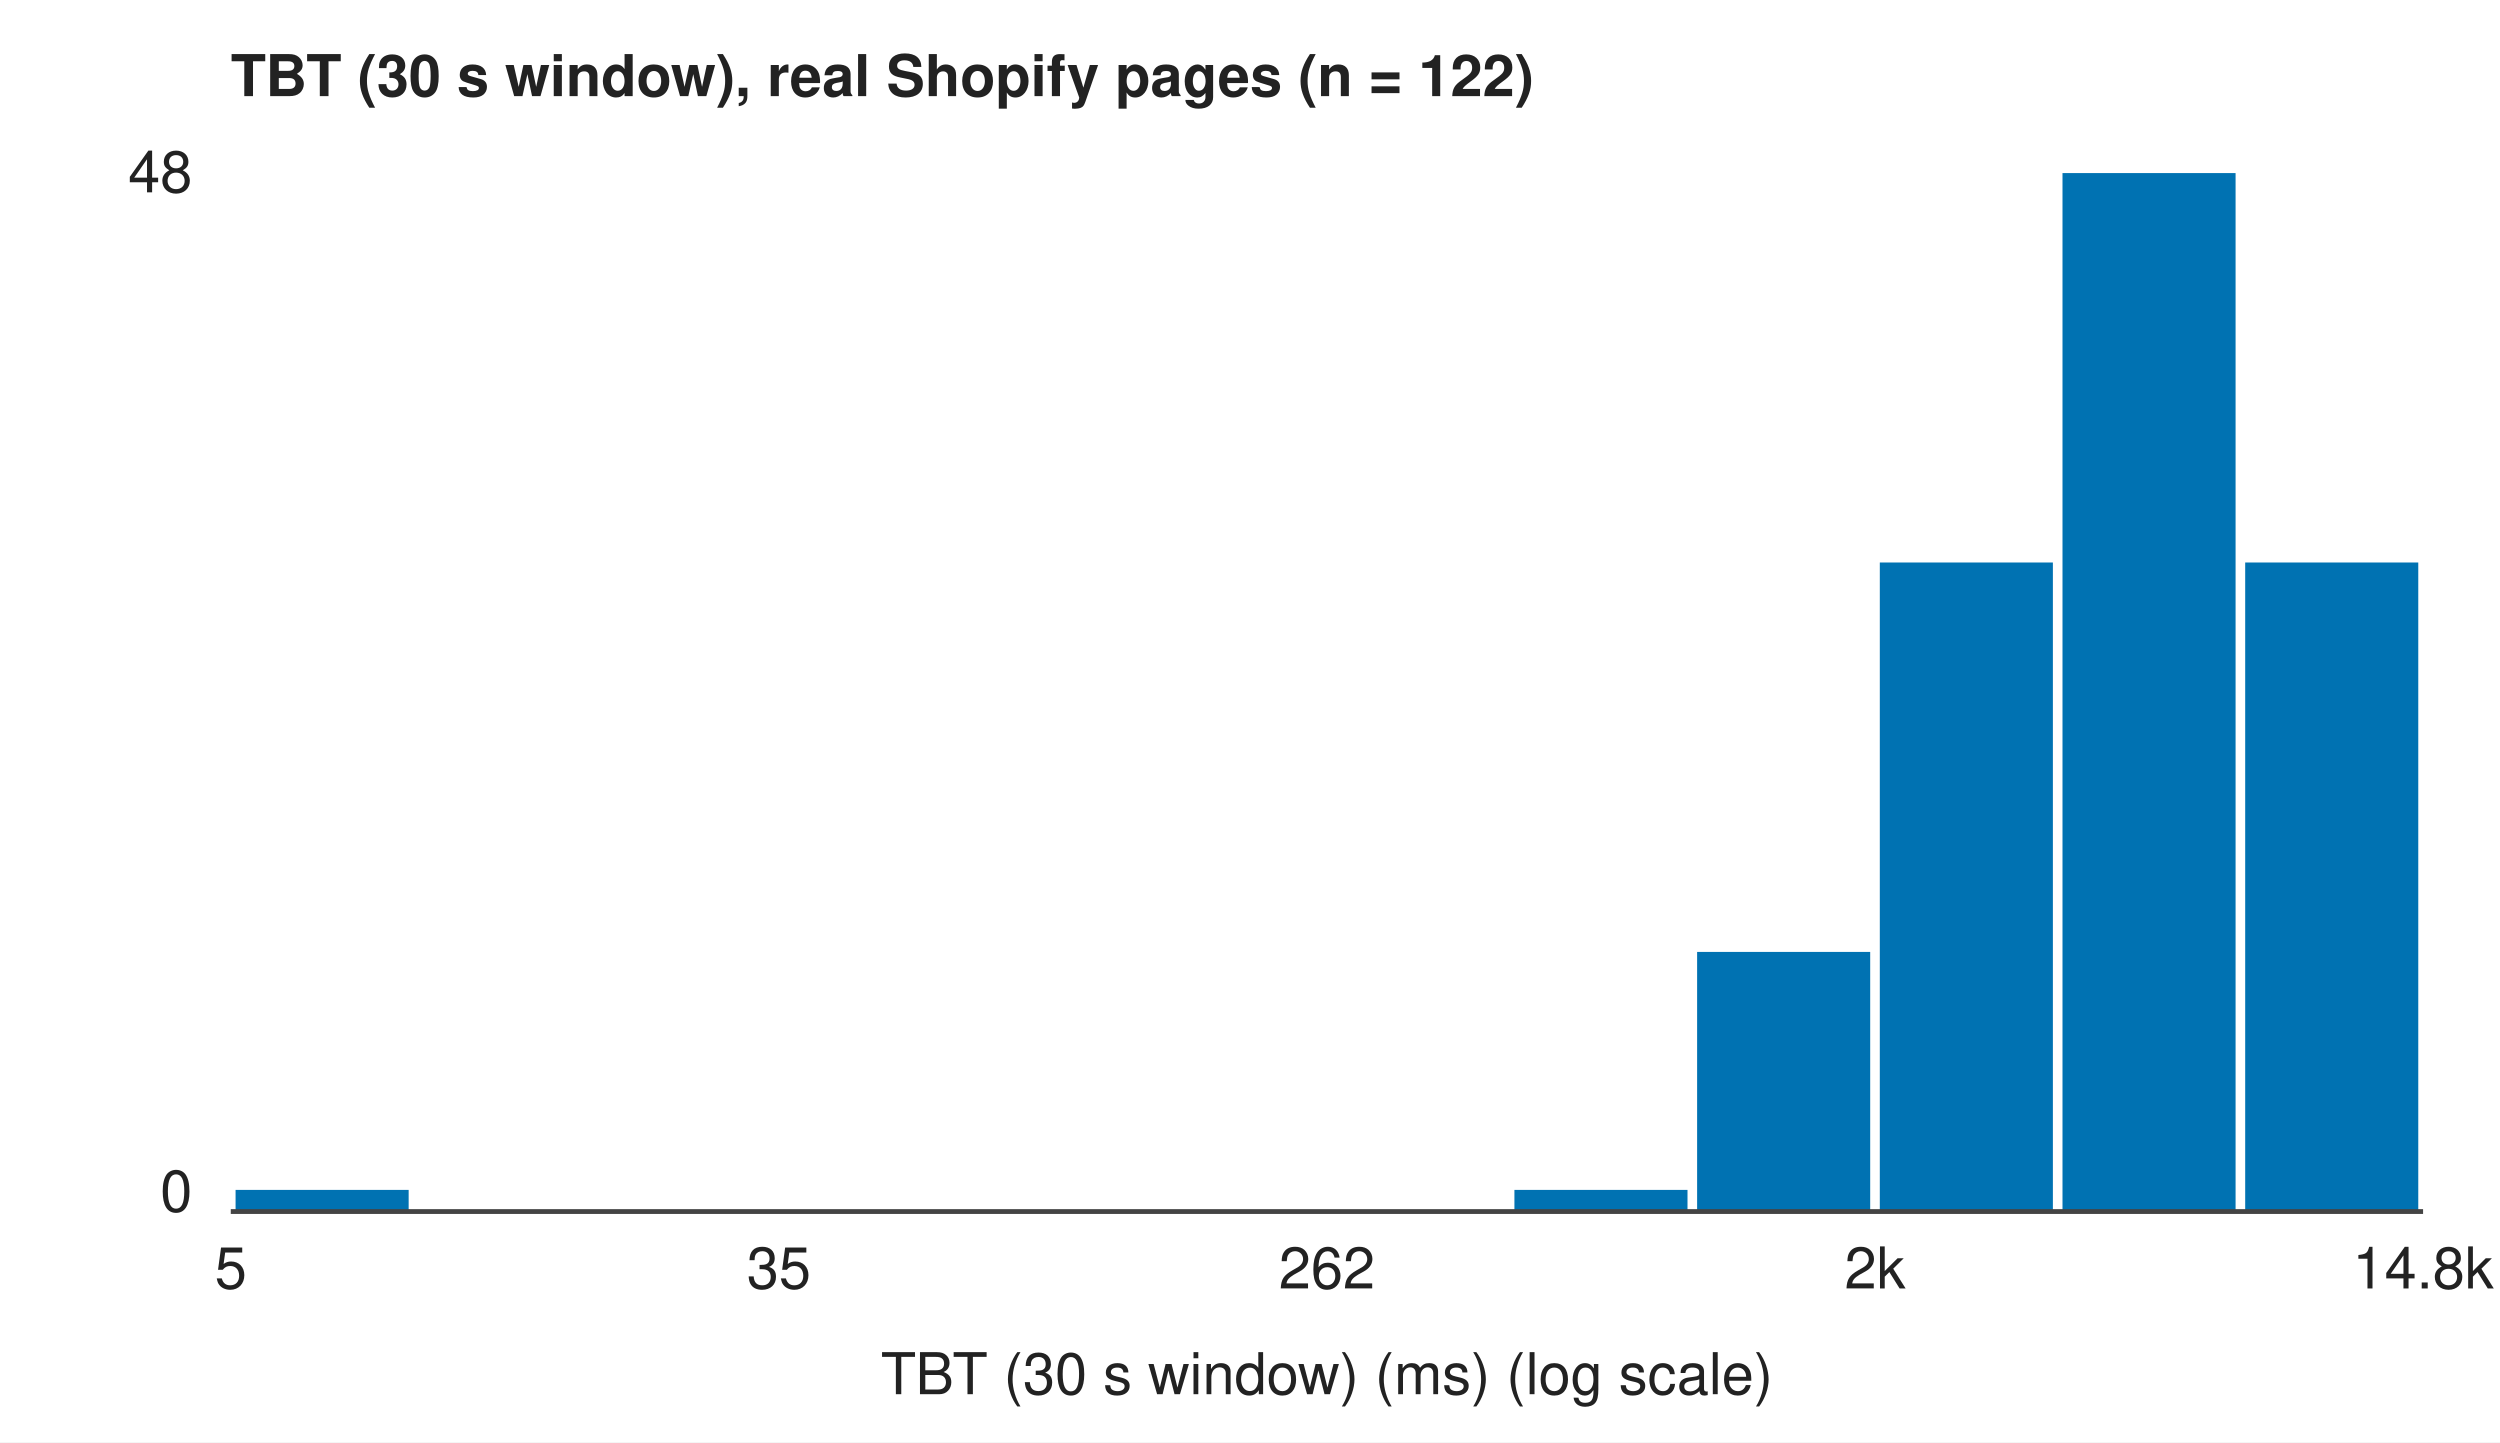
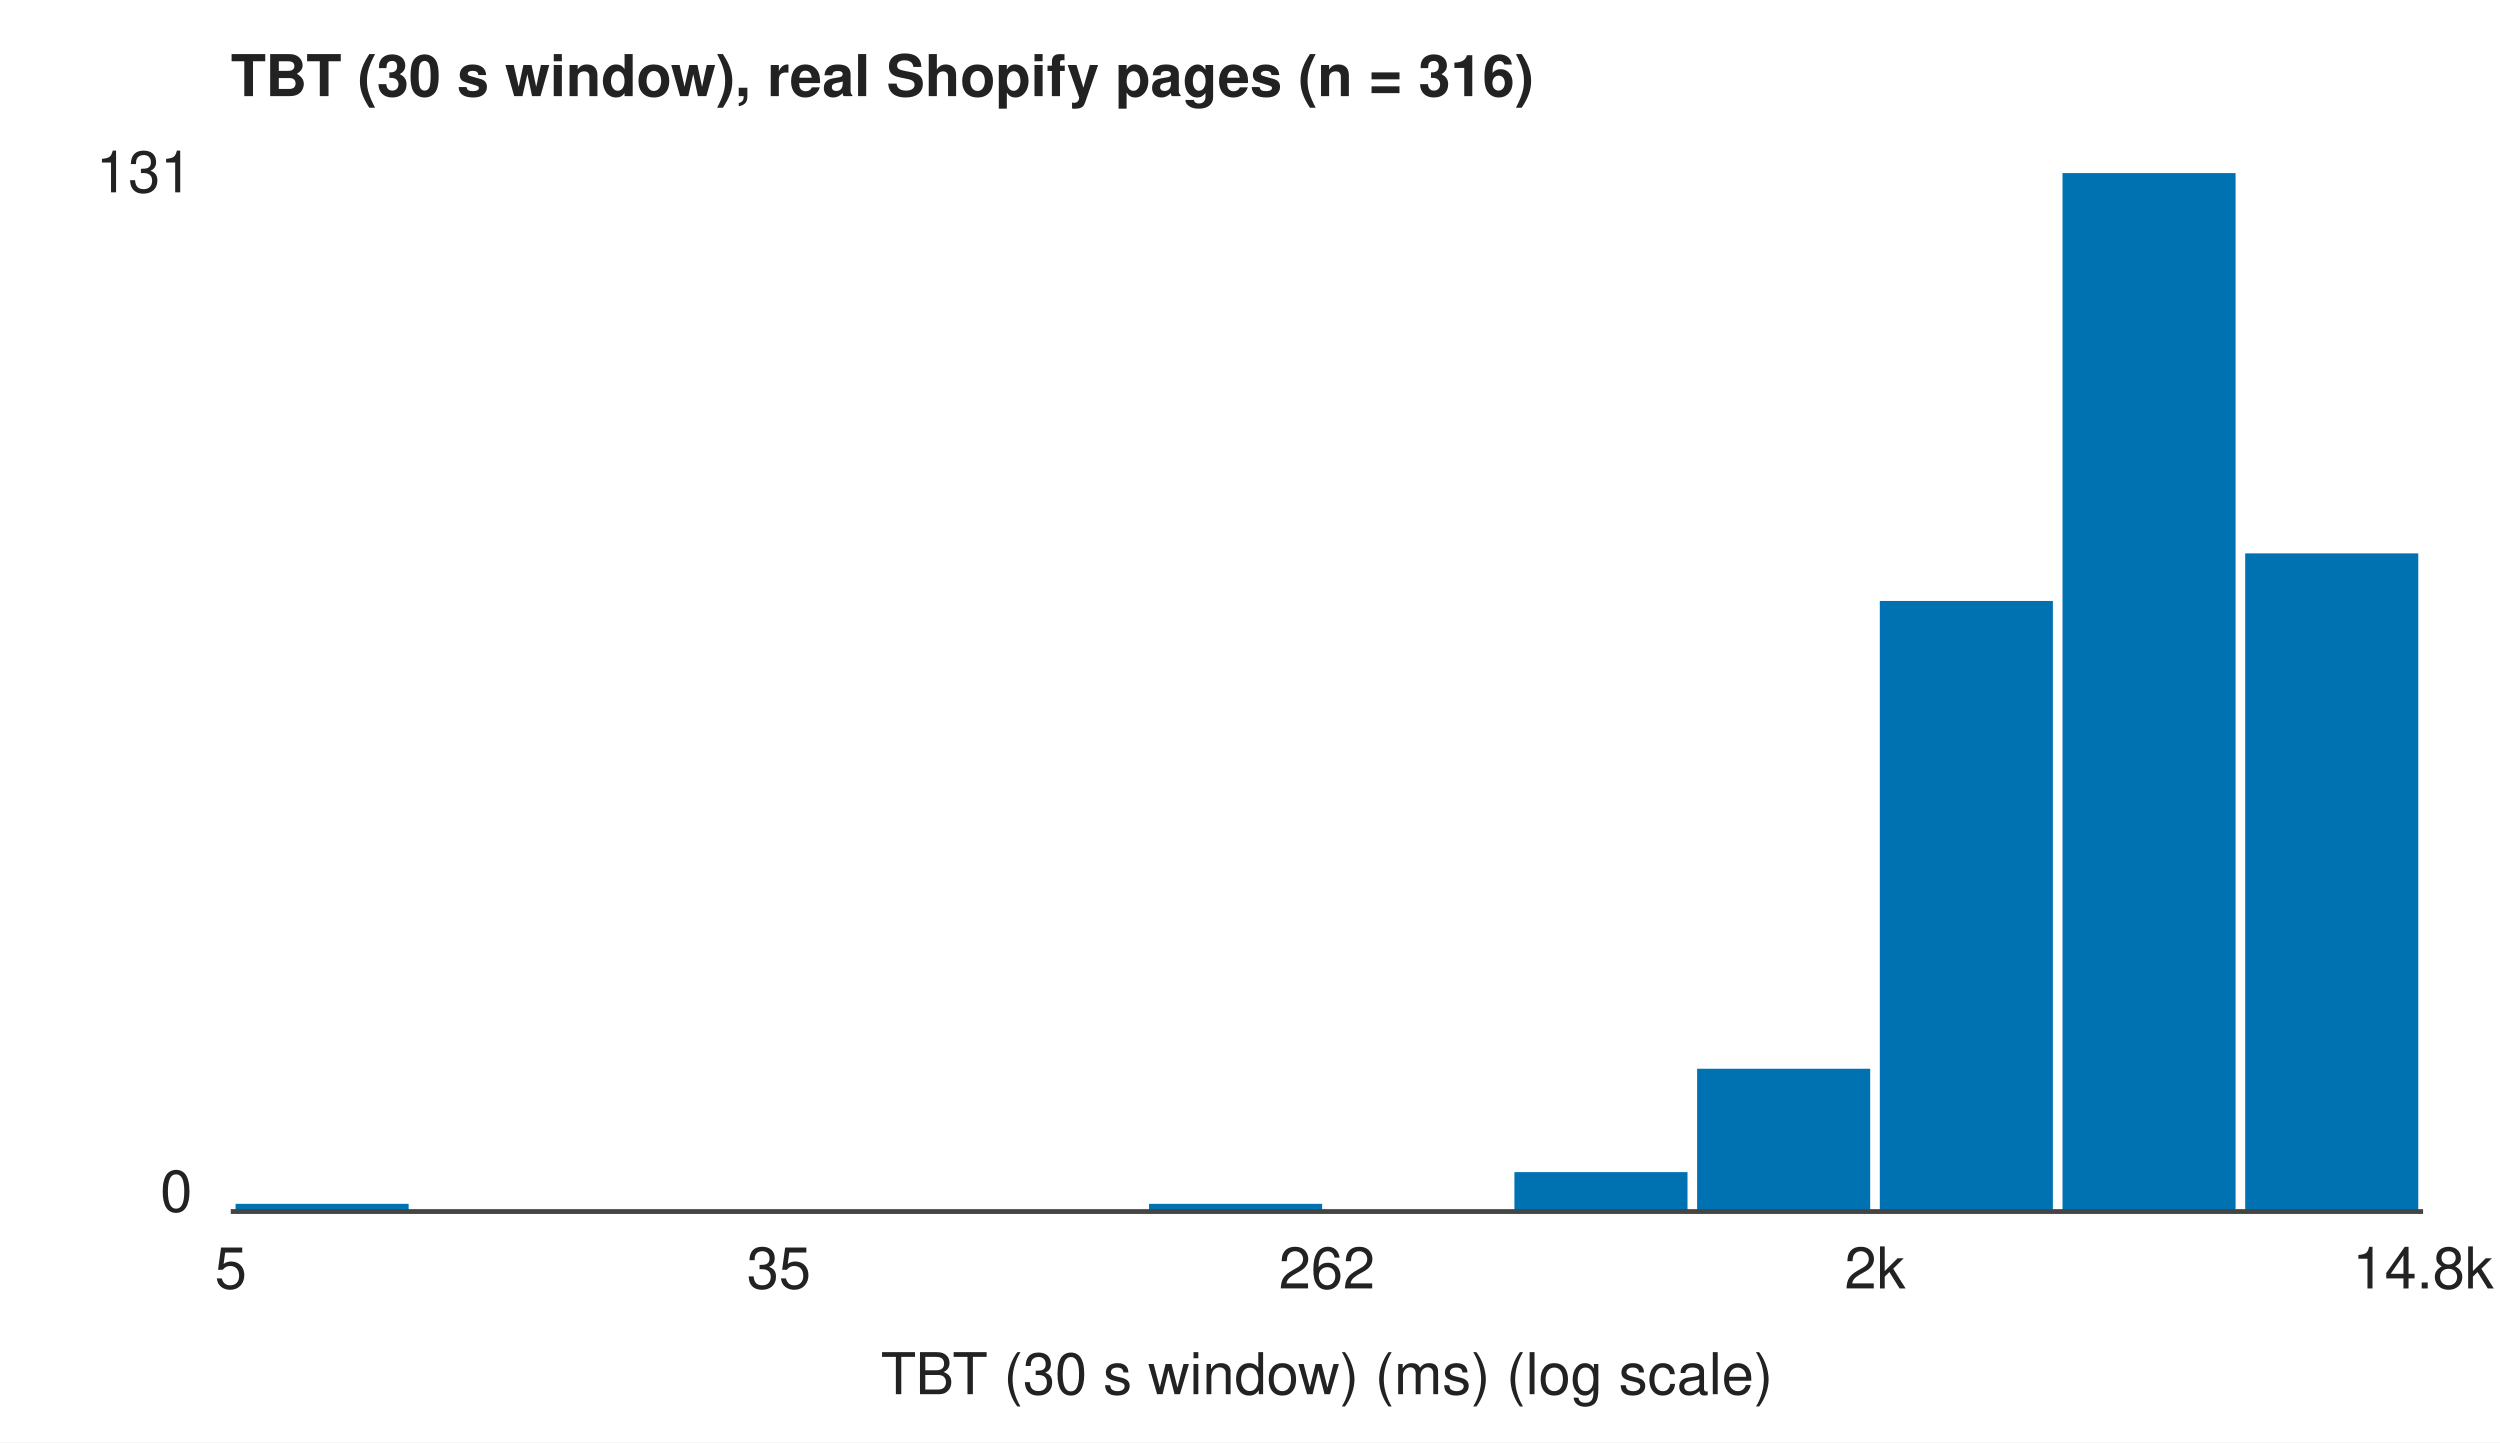
<svg xmlns="http://www.w3.org/2000/svg" viewBox="0 0 520 300" width="520" height="300">
  <rect width="520" height="300" fill="#fff" />
-   <text x="48" y="20" font-family="Helvetica, Arial, sans-serif" font-size="12" fill="#222" font-weight="bold">TBT (30 s window), real Shopify pages (n = 122)</text>
-   <rect x="49.0" y="247.5" width="36.0" height="4.5" fill="#0072B2" />
+   <text x="48" y="20" font-family="Helvetica, Arial, sans-serif" font-size="12" fill="#222" font-weight="bold">TBT (30 s window), real Shopify pages (n = 316)</text>
+   <rect x="49.0" y="250.4" width="36.0" height="1.6" fill="#0072B2" />
  <rect x="87.0" y="252.0" width="36.0" height="0.0" fill="#0072B2" />
  <rect x="125.0" y="252.0" width="36.0" height="0.0" fill="#0072B2" />
  <rect x="163.0" y="252.0" width="36.0" height="0.0" fill="#0072B2" />
  <rect x="201.0" y="252.0" width="36.0" height="0.0" fill="#0072B2" />
-   <rect x="239.0" y="252.0" width="36.0" height="0.0" fill="#0072B2" />
+   <rect x="239.0" y="250.4" width="36.0" height="1.6" fill="#0072B2" />
  <rect x="277.0" y="252.0" width="36.0" height="0.0" fill="#0072B2" />
-   <rect x="315.0" y="247.5" width="36.0" height="4.5" fill="#0072B2" />
-   <rect x="353.0" y="198.0" width="36.0" height="54.0" fill="#0072B2" />
-   <rect x="391.0" y="117.0" width="36.0" height="135.0" fill="#0072B2" />
+   <rect x="315.0" y="243.8" width="36.0" height="8.2" fill="#0072B2" />
+   <rect x="353.0" y="222.3" width="36.0" height="29.7" fill="#0072B2" />
+   <rect x="391.0" y="125.0" width="36.0" height="127.0" fill="#0072B2" />
  <rect x="429.0" y="36.0" width="36.0" height="216.0" fill="#0072B2" />
-   <rect x="467.0" y="117.0" width="36.0" height="135.0" fill="#0072B2" />
+   <rect x="467.0" y="115.1" width="36.0" height="136.9" fill="#0072B2" />
  <line x1="48" y1="252" x2="504" y2="252" stroke="#444" />
  <text x="48" y="268" font-family="Helvetica, Arial, sans-serif" font-size="12" fill="#222" text-anchor="middle">5</text>
  <text x="162" y="268" font-family="Helvetica, Arial, sans-serif" font-size="12" fill="#222" text-anchor="middle">35</text>
  <text x="276" y="268" font-family="Helvetica, Arial, sans-serif" font-size="12" fill="#222" text-anchor="middle">262</text>
  <text x="390" y="268" font-family="Helvetica, Arial, sans-serif" font-size="12" fill="#222" text-anchor="middle">2k</text>
  <text x="504" y="268" font-family="Helvetica, Arial, sans-serif" font-size="12" fill="#222" text-anchor="middle">14.8k</text>
-   <text x="40" y="40" font-family="Helvetica, Arial, sans-serif" font-size="12" fill="#222" text-anchor="end">48</text>
+   <text x="40" y="40" font-family="Helvetica, Arial, sans-serif" font-size="12" fill="#222" text-anchor="end">131</text>
  <text x="40" y="252" font-family="Helvetica, Arial, sans-serif" font-size="12" fill="#222" text-anchor="end">0</text>
  <text x="276" y="290" font-family="Helvetica, Arial, sans-serif" font-size="12" fill="#222" text-anchor="middle">TBT (30 s window) (ms) (log scale)</text>
</svg>
